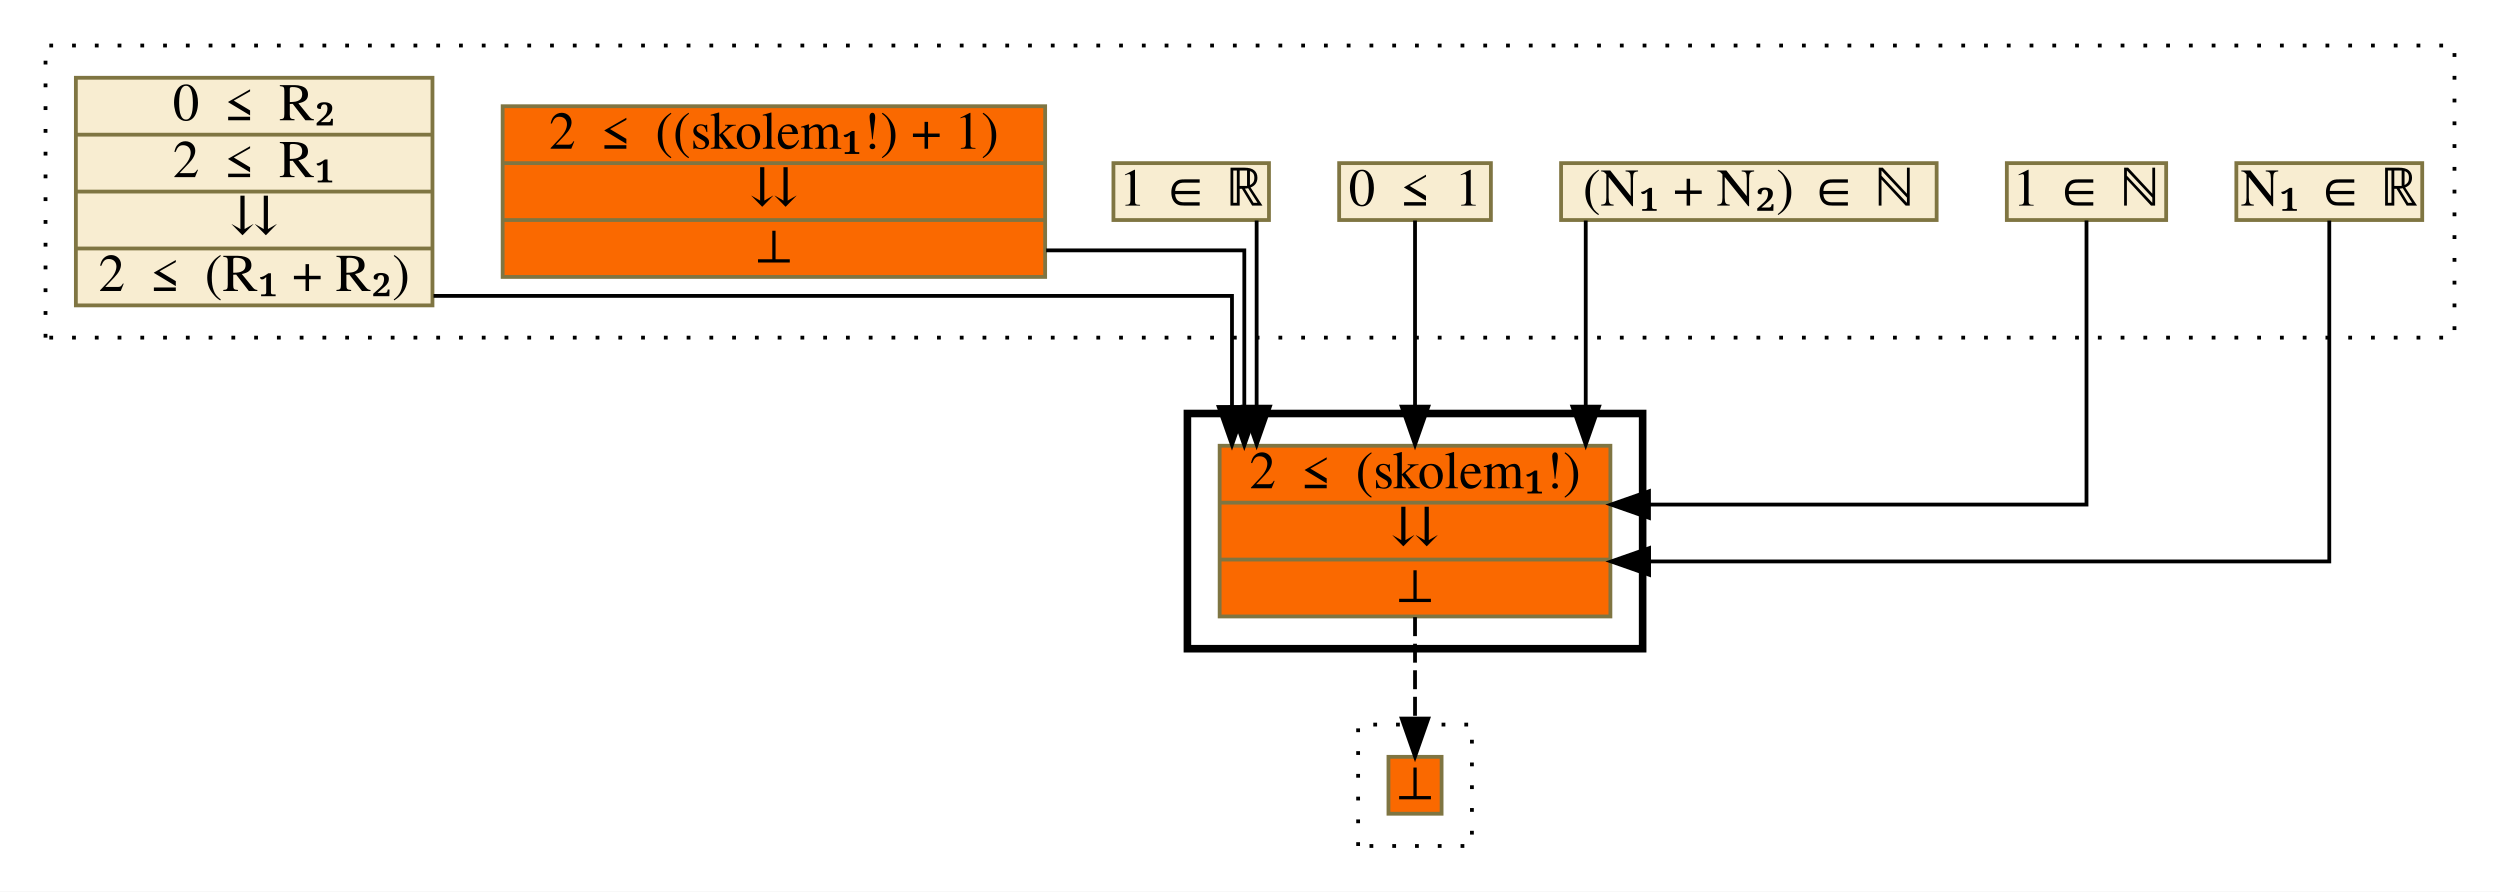
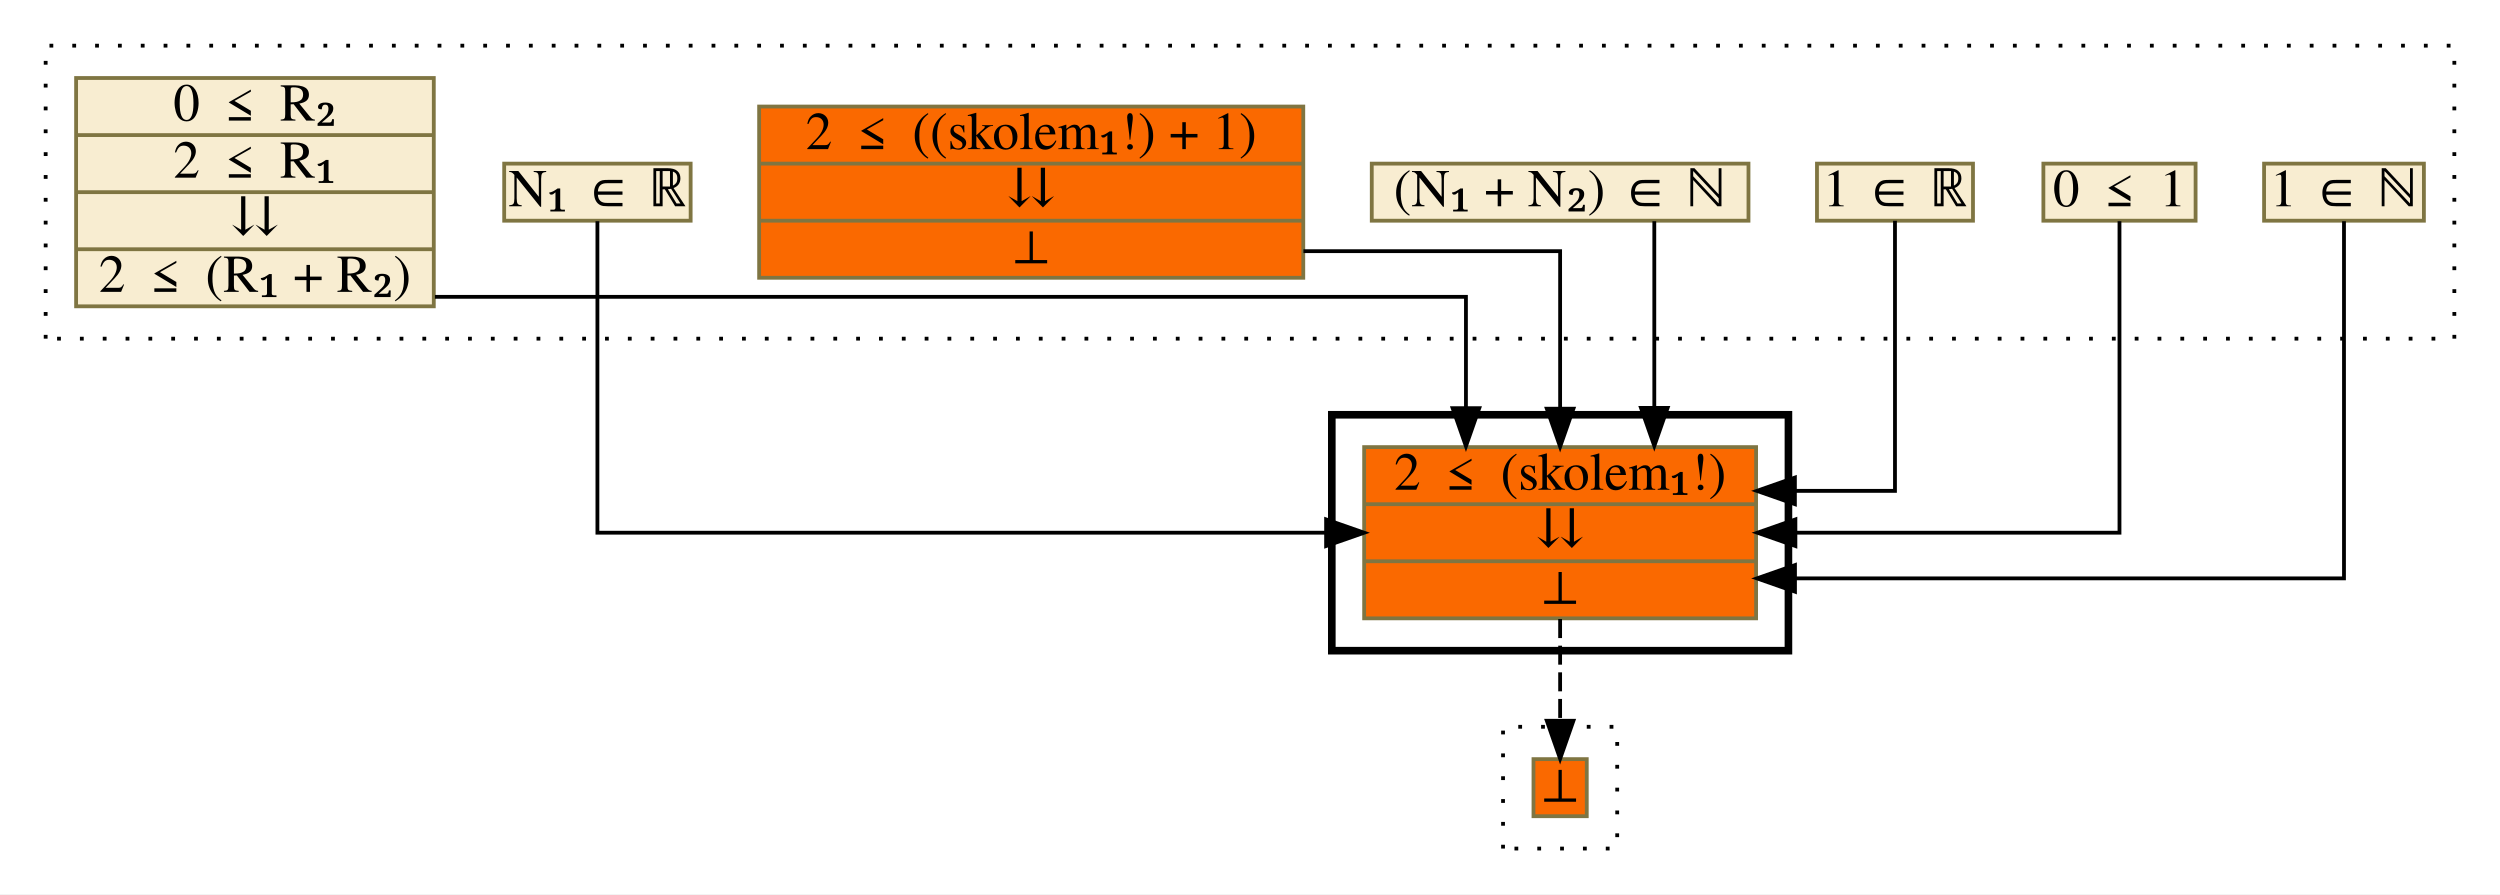
- <svg xmlns="http://www.w3.org/2000/svg" xmlns:xlink="http://www.w3.org/1999/xlink" width="659pt" height="235pt" viewBox="0.00 0.00 659.00 235.00">
+ <svg xmlns="http://www.w3.org/2000/svg" xmlns:xlink="http://www.w3.org/1999/xlink" width="657pt" height="235pt" viewBox="0.00 0.00 657.00 235.00">
  <g id="graph0" class="graph" transform="scale(1 1) rotate(0) translate(4 231)">
-     <polygon fill="white" stroke="transparent" points="-4,4 -4,-231 655,-231 655,4 -4,4" />
+     <polygon fill="white" stroke="transparent" points="-4,4 -4,-231 653,-231 653,4 -4,4" />
    <g id="clust1" class="cluster">
-       <polygon fill="none" stroke="black" stroke-dasharray="1,5" points="8,-142 8,-219 643,-219 643,-142 8,-142" />
+       <polygon fill="none" stroke="black" stroke-dasharray="1,5" points="8,-142 8,-219 641,-219 641,-142 8,-142" />
    </g>
    <g id="clust2" class="cluster">
-       <polygon fill="none" stroke="black" stroke-width="2" points="309,-60 309,-122 429,-122 429,-60 309,-60" />
+       <polygon fill="none" stroke="black" stroke-width="2" points="346,-60 346,-122 466,-122 466,-60 346,-60" />
    </g>
    <g id="clust3" class="cluster">
-       <polygon fill="none" stroke="black" stroke-dasharray="1,5" points="354,-8 354,-40 384,-40 384,-8 354,-8" />
+       <polygon fill="none" stroke="black" stroke-dasharray="1,5" points="391,-8 391,-40 421,-40 421,-8 391,-8" />
    </g>
    <g id="node1" class="node">
      <g id="a_node1">
-         <a xlink:href="c_0_149.html" xlink:title="{N₁ ∈ ℝ}" target="_parent">
-           <polygon fill="#f8edd1" stroke="#7f7542" points="585.5,-173 585.5,-188 634.5,-188 634.5,-173 585.5,-173" />
-           <text text-anchor="middle" x="610" y="-176.8" font-family="Times,serif" font-size="14.00">N₁ ∈ ℝ</text>
+         <a xlink:href="c_0_106.html" xlink:title="{1 ∈ ℕ}" target="_parent">
+           <polygon fill="#f8edd1" stroke="#7f7542" points="591,-173 591,-188 633,-188 633,-173 591,-173" />
+           <text text-anchor="middle" x="612" y="-176.8" font-family="Times,serif" font-size="14.00">1 ∈ ℕ</text>
        </a>
      </g>
    </g>
    <g id="node8" class="node">
      <g id="a_node8">
        <a xlink:href="c_0_158.html" xlink:title="{2 ≤ (skolem₁!)|⇊|⊥}" target="_parent">
-           <polygon fill="#fa6900" stroke="#7f7542" points="317.5,-68.5 317.5,-113.5 420.5,-113.5 420.5,-68.5 317.5,-68.5" />
-           <text text-anchor="middle" x="369" y="-102.3" font-family="Times,serif" font-size="14.00">2 ≤ (skolem₁!)</text>
-           <polyline fill="none" stroke="#7f7542" points="317.5,-98.5 420.5,-98.5 " />
-           <text text-anchor="middle" x="369" y="-87.3" font-family="Times,serif" font-size="14.00">⇊</text>
-           <polyline fill="none" stroke="#7f7542" points="317.5,-83.5 420.5,-83.5 " />
-           <text text-anchor="middle" x="369" y="-72.3" font-family="Times,serif" font-size="14.00">⊥</text>
+           <polygon fill="#fa6900" stroke="#7f7542" points="354.5,-68.5 354.5,-113.5 457.5,-113.5 457.5,-68.5 354.5,-68.5" />
+           <text text-anchor="middle" x="406" y="-102.3" font-family="Times,serif" font-size="14.00">2 ≤ (skolem₁!)</text>
+           <polyline fill="none" stroke="#7f7542" points="354.5,-98.5 457.5,-98.5 " />
+           <text text-anchor="middle" x="406" y="-87.3" font-family="Times,serif" font-size="14.00">⇊</text>
+           <polyline fill="none" stroke="#7f7542" points="354.5,-83.5 457.5,-83.5 " />
+           <text text-anchor="middle" x="406" y="-72.3" font-family="Times,serif" font-size="14.00">⊥</text>
        </a>
      </g>
    </g>
    <g id="edge1" class="edge">
-       <path fill="none" stroke="black" d="M610,-172.85C610,-149.86 610,-83 610,-83 610,-83 430.7,-83 430.7,-83" />
-       <polygon fill="black" stroke="black" points="430.7,-79.5 420.7,-83 430.7,-86.5 430.7,-79.5" />
+       <path fill="none" stroke="black" d="M612,-172.87C612,-149.27 612,-79 612,-79 612,-79 467.72,-79 467.72,-79" />
+       <polygon fill="black" stroke="black" points="467.72,-75.5 457.72,-79 467.72,-82.5 467.72,-75.5" />
    </g>
    <g id="node2" class="node">
      <g id="a_node2">
-         <a xlink:href="c_0_106.html" xlink:title="{1 ∈ ℕ}" target="_parent">
-           <polygon fill="#f8edd1" stroke="#7f7542" points="525,-173 525,-188 567,-188 567,-173 525,-173" />
-           <text text-anchor="middle" x="546" y="-176.8" font-family="Times,serif" font-size="14.00">1 ∈ ℕ</text>
+         <a xlink:href="c_0_103.html" xlink:title="{0 ≤ 1}" target="_parent">
+           <polygon fill="#f8edd1" stroke="#7f7542" points="533,-173 533,-188 573,-188 573,-173 533,-173" />
+           <text text-anchor="middle" x="553" y="-176.8" font-family="Times,serif" font-size="14.00">0 ≤ 1</text>
        </a>
      </g>
    </g>
    <g id="edge2" class="edge">
-       <path fill="none" stroke="black" d="M546,-172.89C546,-152.46 546,-98 546,-98 546,-98 430.67,-98 430.67,-98" />
-       <polygon fill="black" stroke="black" points="430.67,-94.5 420.67,-98 430.67,-101.5 430.67,-94.5" />
+       <path fill="none" stroke="black" d="M553,-172.87C553,-151.23 553,-91 553,-91 553,-91 467.83,-91 467.83,-91" />
+       <polygon fill="black" stroke="black" points="467.83,-87.5 457.83,-91 467.83,-94.5 467.83,-87.5" />
    </g>
    <g id="node3" class="node">
      <g id="a_node3">
-         <a xlink:href="c_0_160.html" xlink:title="{(N₁ + N₂) ∈ ℕ}" target="_parent">
-           <polygon fill="#f8edd1" stroke="#7f7542" points="407.5,-173 407.5,-188 506.5,-188 506.5,-173 407.5,-173" />
-           <text text-anchor="middle" x="457" y="-176.8" font-family="Times,serif" font-size="14.00">(N₁ + N₂) ∈ ℕ</text>
+         <a xlink:href="c_0_132.html" xlink:title="{1 ∈ ℝ}" target="_parent">
+           <polygon fill="#f8edd1" stroke="#7f7542" points="473.5,-173 473.5,-188 514.5,-188 514.5,-173 473.5,-173" />
+           <text text-anchor="middle" x="494" y="-176.8" font-family="Times,serif" font-size="14.00">1 ∈ ℝ</text>
        </a>
      </g>
    </g>
    <g id="edge3" class="edge">
-       <path fill="none" stroke="black" d="M414,-172.87C414,-172.87 414,-123.81 414,-123.81" />
-       <polygon fill="black" stroke="black" points="417.5,-123.81 414,-113.81 410.5,-123.81 417.5,-123.81" />
+       <path fill="none" stroke="black" d="M494,-172.97C494,-153.33 494,-102 494,-102 494,-102 467.7,-102 467.7,-102" />
+       <polygon fill="black" stroke="black" points="467.7,-98.5 457.7,-102 467.7,-105.5 467.7,-98.5" />
    </g>
    <g id="node4" class="node">
      <g id="a_node4">
-         <a xlink:href="c_0_103.html" xlink:title="{0 ≤ 1}" target="_parent">
-           <polygon fill="#f8edd1" stroke="#7f7542" points="349,-173 349,-188 389,-188 389,-173 349,-173" />
-           <text text-anchor="middle" x="369" y="-176.8" font-family="Times,serif" font-size="14.00">0 ≤ 1</text>
+         <a xlink:href="c_0_160.html" xlink:title="{(N₁ + N₂) ∈ ℕ}" target="_parent">
+           <polygon fill="#f8edd1" stroke="#7f7542" points="356.5,-173 356.5,-188 455.5,-188 455.5,-173 356.5,-173" />
+           <text text-anchor="middle" x="406" y="-176.8" font-family="Times,serif" font-size="14.00">(N₁ + N₂) ∈ ℕ</text>
        </a>
      </g>
    </g>
    <g id="edge4" class="edge">
-       <path fill="none" stroke="black" d="M369,-172.87C369,-172.87 369,-123.81 369,-123.81" />
-       <polygon fill="black" stroke="black" points="372.5,-123.81 369,-113.81 365.5,-123.81 372.5,-123.81" />
+       <path fill="none" stroke="black" d="M430.75,-172.87C430.75,-172.87 430.75,-123.81 430.75,-123.81" />
+       <polygon fill="black" stroke="black" points="434.25,-123.81 430.75,-113.81 427.25,-123.81 434.25,-123.81" />
    </g>
    <g id="node5" class="node">
      <g id="a_node5">
-         <a xlink:href="c_0_132.html" xlink:title="{1 ∈ ℝ}" target="_parent">
-           <polygon fill="#f8edd1" stroke="#7f7542" points="289.5,-173 289.5,-188 330.5,-188 330.5,-173 289.5,-173" />
-           <text text-anchor="middle" x="310" y="-176.8" font-family="Times,serif" font-size="14.00">1 ∈ ℝ</text>
+         <a xlink:href="c_0_135.html" xlink:title="{2 ≤ ((skolem₁!) + 1)|⇊|⊥}" target="_parent">
+           <polygon fill="#fa6900" stroke="#7f7542" points="195.5,-158 195.5,-203 338.5,-203 338.5,-158 195.5,-158" />
+           <text text-anchor="middle" x="267" y="-191.8" font-family="Times,serif" font-size="14.00">2 ≤ ((skolem₁!) + 1)</text>
+           <polyline fill="none" stroke="#7f7542" points="195.5,-188 338.5,-188 " />
+           <text text-anchor="middle" x="267" y="-176.8" font-family="Times,serif" font-size="14.00">⇊</text>
+           <polyline fill="none" stroke="#7f7542" points="195.5,-173 338.5,-173 " />
+           <text text-anchor="middle" x="267" y="-161.8" font-family="Times,serif" font-size="14.00">⊥</text>
        </a>
      </g>
    </g>
    <g id="edge5" class="edge">
-       <path fill="none" stroke="black" d="M327.25,-172.87C327.25,-172.87 327.25,-123.81 327.25,-123.81" />
-       <polygon fill="black" stroke="black" points="330.75,-123.81 327.25,-113.81 323.75,-123.81 330.75,-123.81" />
+       <path fill="none" stroke="black" d="M338.54,-165C372.59,-165 406,-165 406,-165 406,-165 406,-123.6 406,-123.6" />
+       <polygon fill="black" stroke="black" points="409.5,-123.6 406,-113.6 402.5,-123.6 409.5,-123.6" />
    </g>
    <g id="node6" class="node">
      <g id="a_node6">
-         <a xlink:href="c_0_135.html" xlink:title="{2 ≤ ((skolem₁!) + 1)|⇊|⊥}" target="_parent">
-           <polygon fill="#fa6900" stroke="#7f7542" points="128.5,-158 128.5,-203 271.5,-203 271.5,-158 128.5,-158" />
-           <text text-anchor="middle" x="200" y="-191.8" font-family="Times,serif" font-size="14.00">2 ≤ ((skolem₁!) + 1)</text>
-           <polyline fill="none" stroke="#7f7542" points="128.5,-188 271.5,-188 " />
-           <text text-anchor="middle" x="200" y="-176.8" font-family="Times,serif" font-size="14.00">⇊</text>
-           <polyline fill="none" stroke="#7f7542" points="128.5,-173 271.5,-173 " />
-           <text text-anchor="middle" x="200" y="-161.8" font-family="Times,serif" font-size="14.00">⊥</text>
+         <a xlink:href="c_0_149.html" xlink:title="{N₁ ∈ ℝ}" target="_parent">
+           <polygon fill="#f8edd1" stroke="#7f7542" points="128.5,-173 128.5,-188 177.5,-188 177.5,-173 128.5,-173" />
+           <text text-anchor="middle" x="153" y="-176.8" font-family="Times,serif" font-size="14.00">N₁ ∈ ℝ</text>
        </a>
      </g>
    </g>
    <g id="edge6" class="edge">
-       <path fill="none" stroke="black" d="M271.77,-165C299.19,-165 324,-165 324,-165 324,-165 324,-123.6 324,-123.6" />
-       <polygon fill="black" stroke="black" points="327.5,-123.6 324,-113.6 320.5,-123.6 327.5,-123.6" />
+       <path fill="none" stroke="black" d="M153,-172.87C153,-151.23 153,-91 153,-91 153,-91 344.5,-91 344.5,-91" />
+       <polygon fill="black" stroke="black" points="344.5,-94.5 354.5,-91 344.5,-87.5 344.5,-94.5" />
    </g>
    <g id="node7" class="node">
      <g id="a_node7">
        <a xlink:href="c_0_137.html" xlink:title="{0 ≤ R₂|2 ≤ R₁|⇊|2 ≤ (R₁ + R₂)}" target="_parent">
          <polygon fill="#f8edd1" stroke="#7f7542" points="16,-150.5 16,-210.5 110,-210.5 110,-150.5 16,-150.5" />
          <text text-anchor="middle" x="63" y="-199.3" font-family="Times,serif" font-size="14.00">0 ≤ R₂</text>
          <polyline fill="none" stroke="#7f7542" points="16,-195.5 110,-195.5 " />
          <text text-anchor="middle" x="63" y="-184.3" font-family="Times,serif" font-size="14.00">2 ≤ R₁</text>
          <polyline fill="none" stroke="#7f7542" points="16,-180.5 110,-180.5 " />
          <text text-anchor="middle" x="63" y="-169.3" font-family="Times,serif" font-size="14.00">⇊</text>
          <polyline fill="none" stroke="#7f7542" points="16,-165.5 110,-165.5 " />
          <text text-anchor="middle" x="63" y="-154.3" font-family="Times,serif" font-size="14.00">2 ≤ (R₁ + R₂)</text>
        </a>
      </g>
    </g>
    <g id="edge7" class="edge">
-       <path fill="none" stroke="black" d="M110.28,-153C184.69,-153 320.75,-153 320.75,-153 320.75,-153 320.75,-123.73 320.75,-123.73" />
-       <polygon fill="black" stroke="black" points="324.25,-123.73 320.75,-113.73 317.25,-123.73 324.25,-123.73" />
+       <path fill="none" stroke="black" d="M110.3,-153C198.96,-153 381.25,-153 381.25,-153 381.25,-153 381.25,-123.73 381.25,-123.73" />
+       <polygon fill="black" stroke="black" points="384.75,-123.73 381.25,-113.73 377.75,-123.73 384.75,-123.73" />
    </g>
    <g id="node9" class="node">
      <g id="a_node9">
        <a xlink:href="c_0_178.html" xlink:title="⊥" target="_parent">
-           <polygon fill="#fa6900" stroke="#7f7542" points="362,-16.5 362,-31.5 376,-31.5 376,-16.5 362,-16.5" />
-           <text text-anchor="middle" x="369" y="-20.3" font-family="Times,serif" font-size="14.00">⊥</text>
+           <polygon fill="#fa6900" stroke="#7f7542" points="399,-16.5 399,-31.5 413,-31.5 413,-16.5 399,-16.5" />
+           <text text-anchor="middle" x="406" y="-20.3" font-family="Times,serif" font-size="14.00">⊥</text>
        </a>
      </g>
    </g>
    <g id="edge8" class="edge">
-       <path fill="none" stroke="black" stroke-dasharray="5,2" d="M369,-68.32C369,-68.32 369,-41.59 369,-41.59" />
-       <polygon fill="black" stroke="black" points="372.5,-41.59 369,-31.59 365.5,-41.59 372.5,-41.59" />
+       <path fill="none" stroke="black" stroke-dasharray="5,2" d="M406,-68.32C406,-68.32 406,-41.59 406,-41.59" />
+       <polygon fill="black" stroke="black" points="409.5,-41.59 406,-31.59 402.5,-41.59 409.5,-41.59" />
    </g>
  </g>
</svg>
